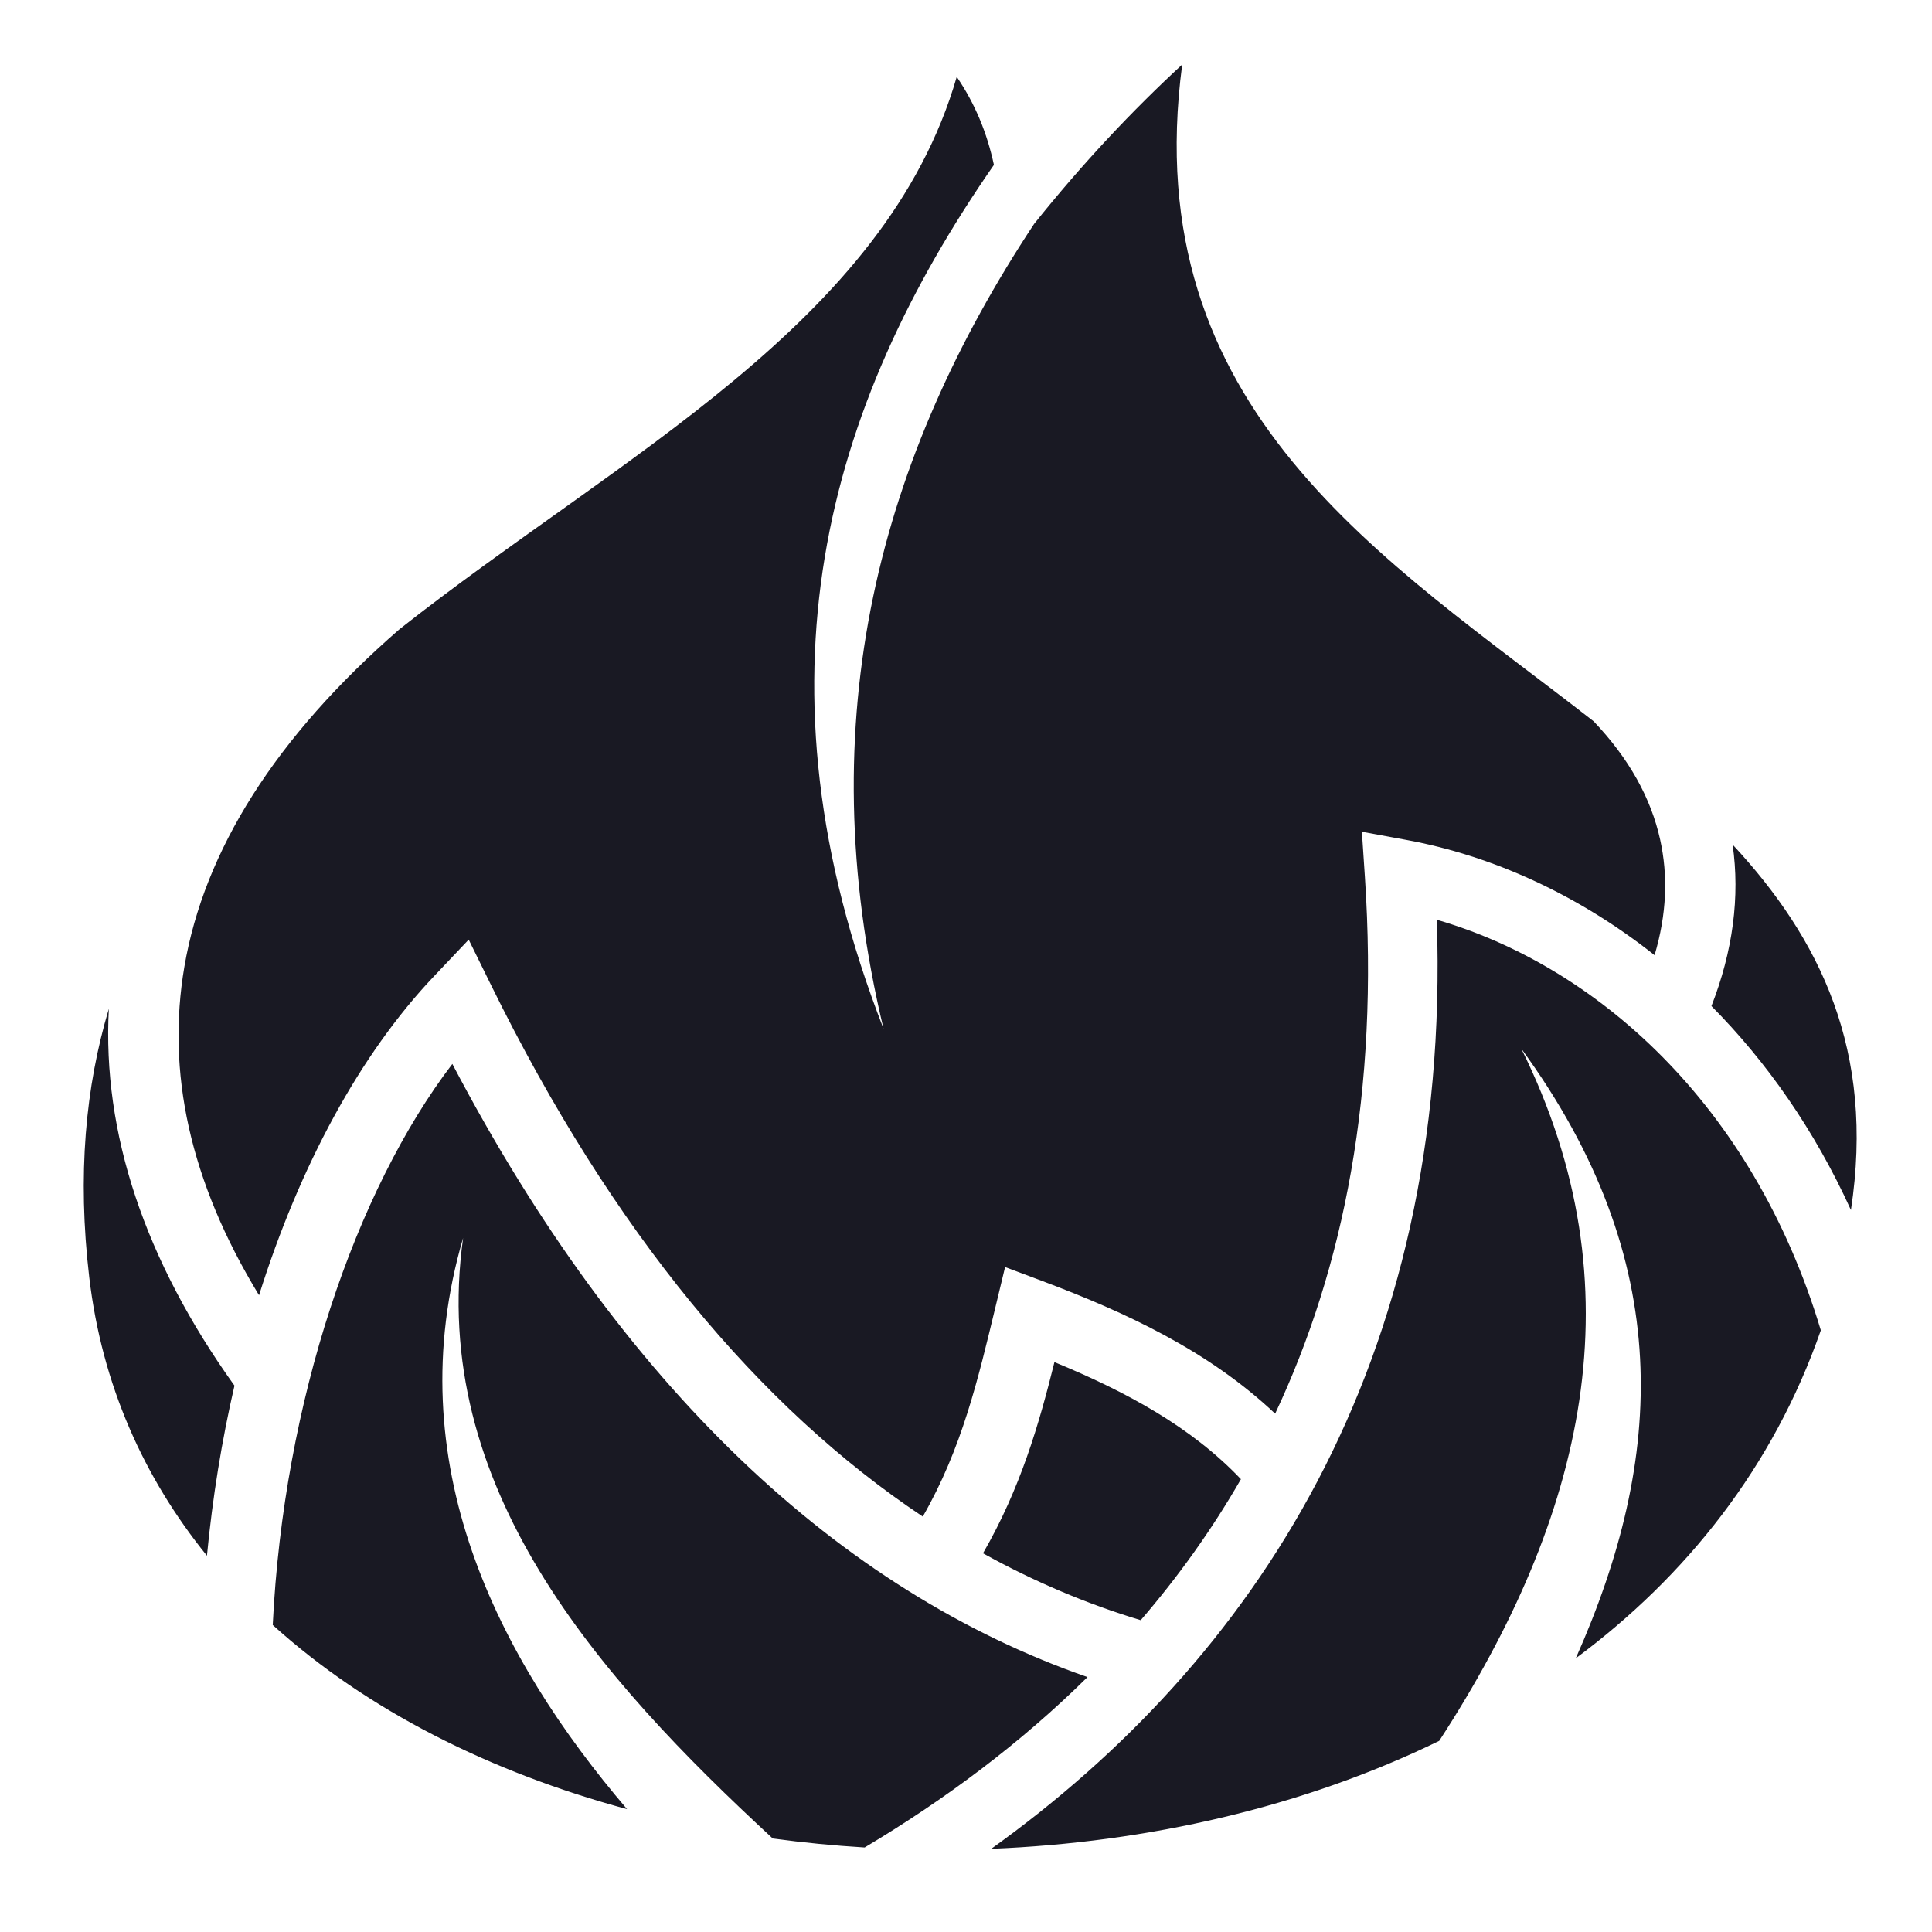
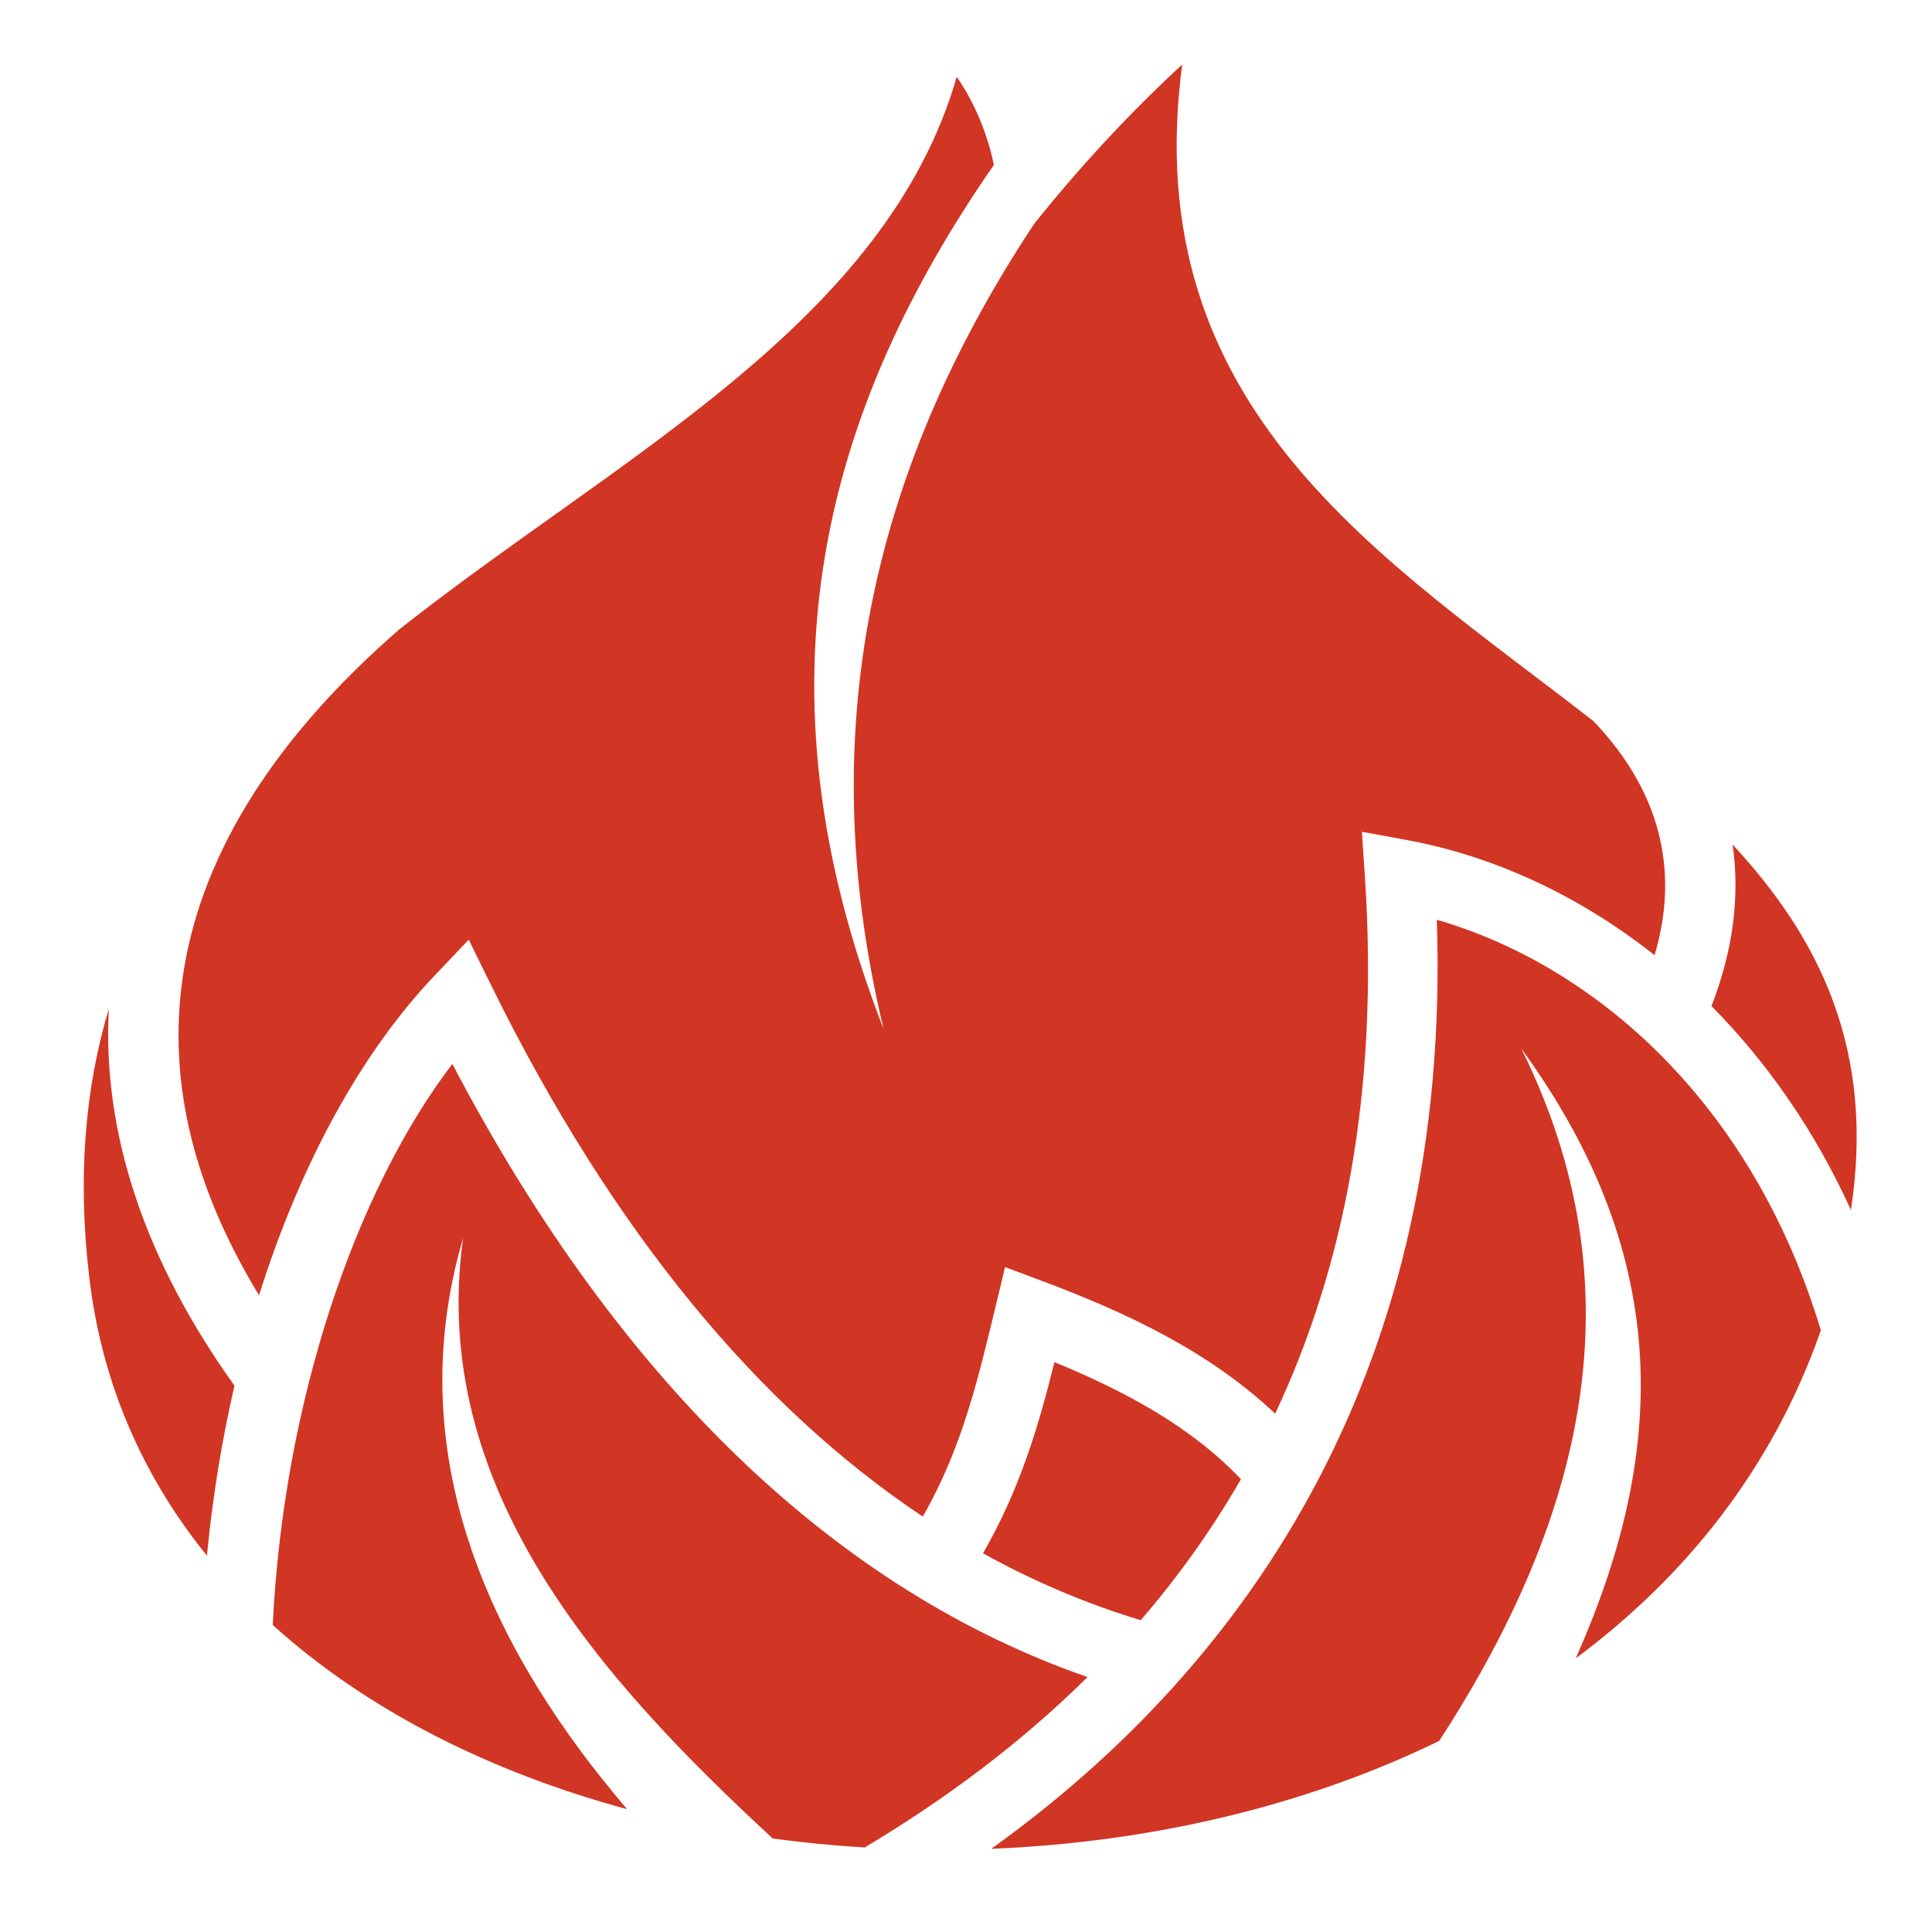
<svg xmlns="http://www.w3.org/2000/svg" width="512px" height="512px" viewBox="0 0 512 512">
-   <path fill="#191923" d="M313.3 17.086c-13.082 12.09-26.162 25.898-39.24 42.238-40.78 61.662-59.706 130.838-39.908 213.328-35.99-92.217-15.31-164.737 29.243-228.96-1.796-8.394-4.97-16.178-9.848-23.335-18.883 65.377-89.362 100.41-147.62 146.344-32.994 28.667-51.81 58.787-57.06 89.454-4.766 27.835 1.33 56.803 19.78 87.094 10.802-34.31 26.768-63.865 46.324-84.49l9.24-9.744 5.927 12.048c32.275 65.613 71.142 112.01 114.412 140.842 10.374-18.086 14.635-36.342 19.333-55.845l2.474-10.277 9.895 3.715c22.212 8.34 44.04 18.5 61.678 35.14 18.183-38.612 27.566-85.392 23.783-142.236l-.797-11.978 11.81 2.168c22.627 4.154 45.408 14.432 65.753 30.54 3.233-10.887 3.598-21.046 1.475-30.638-2.42-10.94-8.185-21.423-17.627-31.346-55.215-43.087-121.203-82.3-109.03-174.062zM459.16 223.828c1.99 13.81.06 28.272-5.61 42.79 14.545 14.657 27.26 32.713 36.968 54.05 6.42-42.19-8.148-71.86-31.358-96.84zm-78.387 19.922c3.938 117.992-48.892 196.586-118.076 246.203 41.487-1.66 82.776-11.07 118.708-28.603 38.565-59.352 53.18-120.09 21.737-183.485 41.182 56.464 37.983 108.683 14.457 161.6 29.275-21.75 52.308-50.63 64.94-86.918-18.195-60.55-60.133-96.758-101.767-108.797zm-351.93 23.576c-6.177 20.626-8.39 44.052-5.187 71.22 3.357 28.463 14.477 53.087 31.186 73.73 1.48-15.455 3.942-30.564 7.295-45.065-23.806-33.228-35.06-67.02-33.294-99.884zm91.03 14.627c-25.597 33.54-44.708 89.362-47.594 148.688 25.046 22.66 57.76 39.022 93.898 48.803-34.22-40.04-60.895-91.9-43.45-151.37-9.138 65.866 35.742 116.368 82.06 159.146 8.045 1.097 16.177 1.884 24.355 2.382 21.233-12.672 41.274-27.57 59.058-45.157-65.71-22.84-123.458-76.94-168.325-162.492zm159.564 79.024c-4.064 16.386-8.998 33.45-18.932 50.656 13.564 7.528 27.518 13.412 41.795 17.732 9.843-11.415 18.77-23.84 26.56-37.367-13.084-13.78-30.284-23.143-49.424-31.02z" />
+   <path fill="#D13523" d="M313.3 17.086c-13.082 12.09-26.162 25.898-39.24 42.238-40.78 61.662-59.706 130.838-39.908 213.328-35.99-92.217-15.31-164.737 29.243-228.96-1.796-8.394-4.97-16.178-9.848-23.335-18.883 65.377-89.362 100.41-147.62 146.344-32.994 28.667-51.81 58.787-57.06 89.454-4.766 27.835 1.33 56.803 19.78 87.094 10.802-34.31 26.768-63.865 46.324-84.49l9.24-9.744 5.927 12.048c32.275 65.613 71.142 112.01 114.412 140.842 10.374-18.086 14.635-36.342 19.333-55.845l2.474-10.277 9.895 3.715c22.212 8.34 44.04 18.5 61.678 35.14 18.183-38.612 27.566-85.392 23.783-142.236l-.797-11.978 11.81 2.168c22.627 4.154 45.408 14.432 65.753 30.54 3.233-10.887 3.598-21.046 1.475-30.638-2.42-10.94-8.185-21.423-17.627-31.346-55.215-43.087-121.203-82.3-109.03-174.062zM459.16 223.828c1.99 13.81.06 28.272-5.61 42.79 14.545 14.657 27.26 32.713 36.968 54.05 6.42-42.19-8.148-71.86-31.358-96.84zm-78.387 19.922c3.938 117.992-48.892 196.586-118.076 246.203 41.487-1.66 82.776-11.07 118.708-28.603 38.565-59.352 53.18-120.09 21.737-183.485 41.182 56.464 37.983 108.683 14.457 161.6 29.275-21.75 52.308-50.63 64.94-86.918-18.195-60.55-60.133-96.758-101.767-108.797zm-351.93 23.576c-6.177 20.626-8.39 44.052-5.187 71.22 3.357 28.463 14.477 53.087 31.186 73.73 1.48-15.455 3.942-30.564 7.295-45.065-23.806-33.228-35.06-67.02-33.294-99.884zm91.03 14.627c-25.597 33.54-44.708 89.362-47.594 148.688 25.046 22.66 57.76 39.022 93.898 48.803-34.22-40.04-60.895-91.9-43.45-151.37-9.138 65.866 35.742 116.368 82.06 159.146 8.045 1.097 16.177 1.884 24.355 2.382 21.233-12.672 41.274-27.57 59.058-45.157-65.71-22.84-123.458-76.94-168.325-162.492zm159.564 79.024c-4.064 16.386-8.998 33.45-18.932 50.656 13.564 7.528 27.518 13.412 41.795 17.732 9.843-11.415 18.77-23.84 26.56-37.367-13.084-13.78-30.284-23.143-49.424-31.02z" />
</svg>
